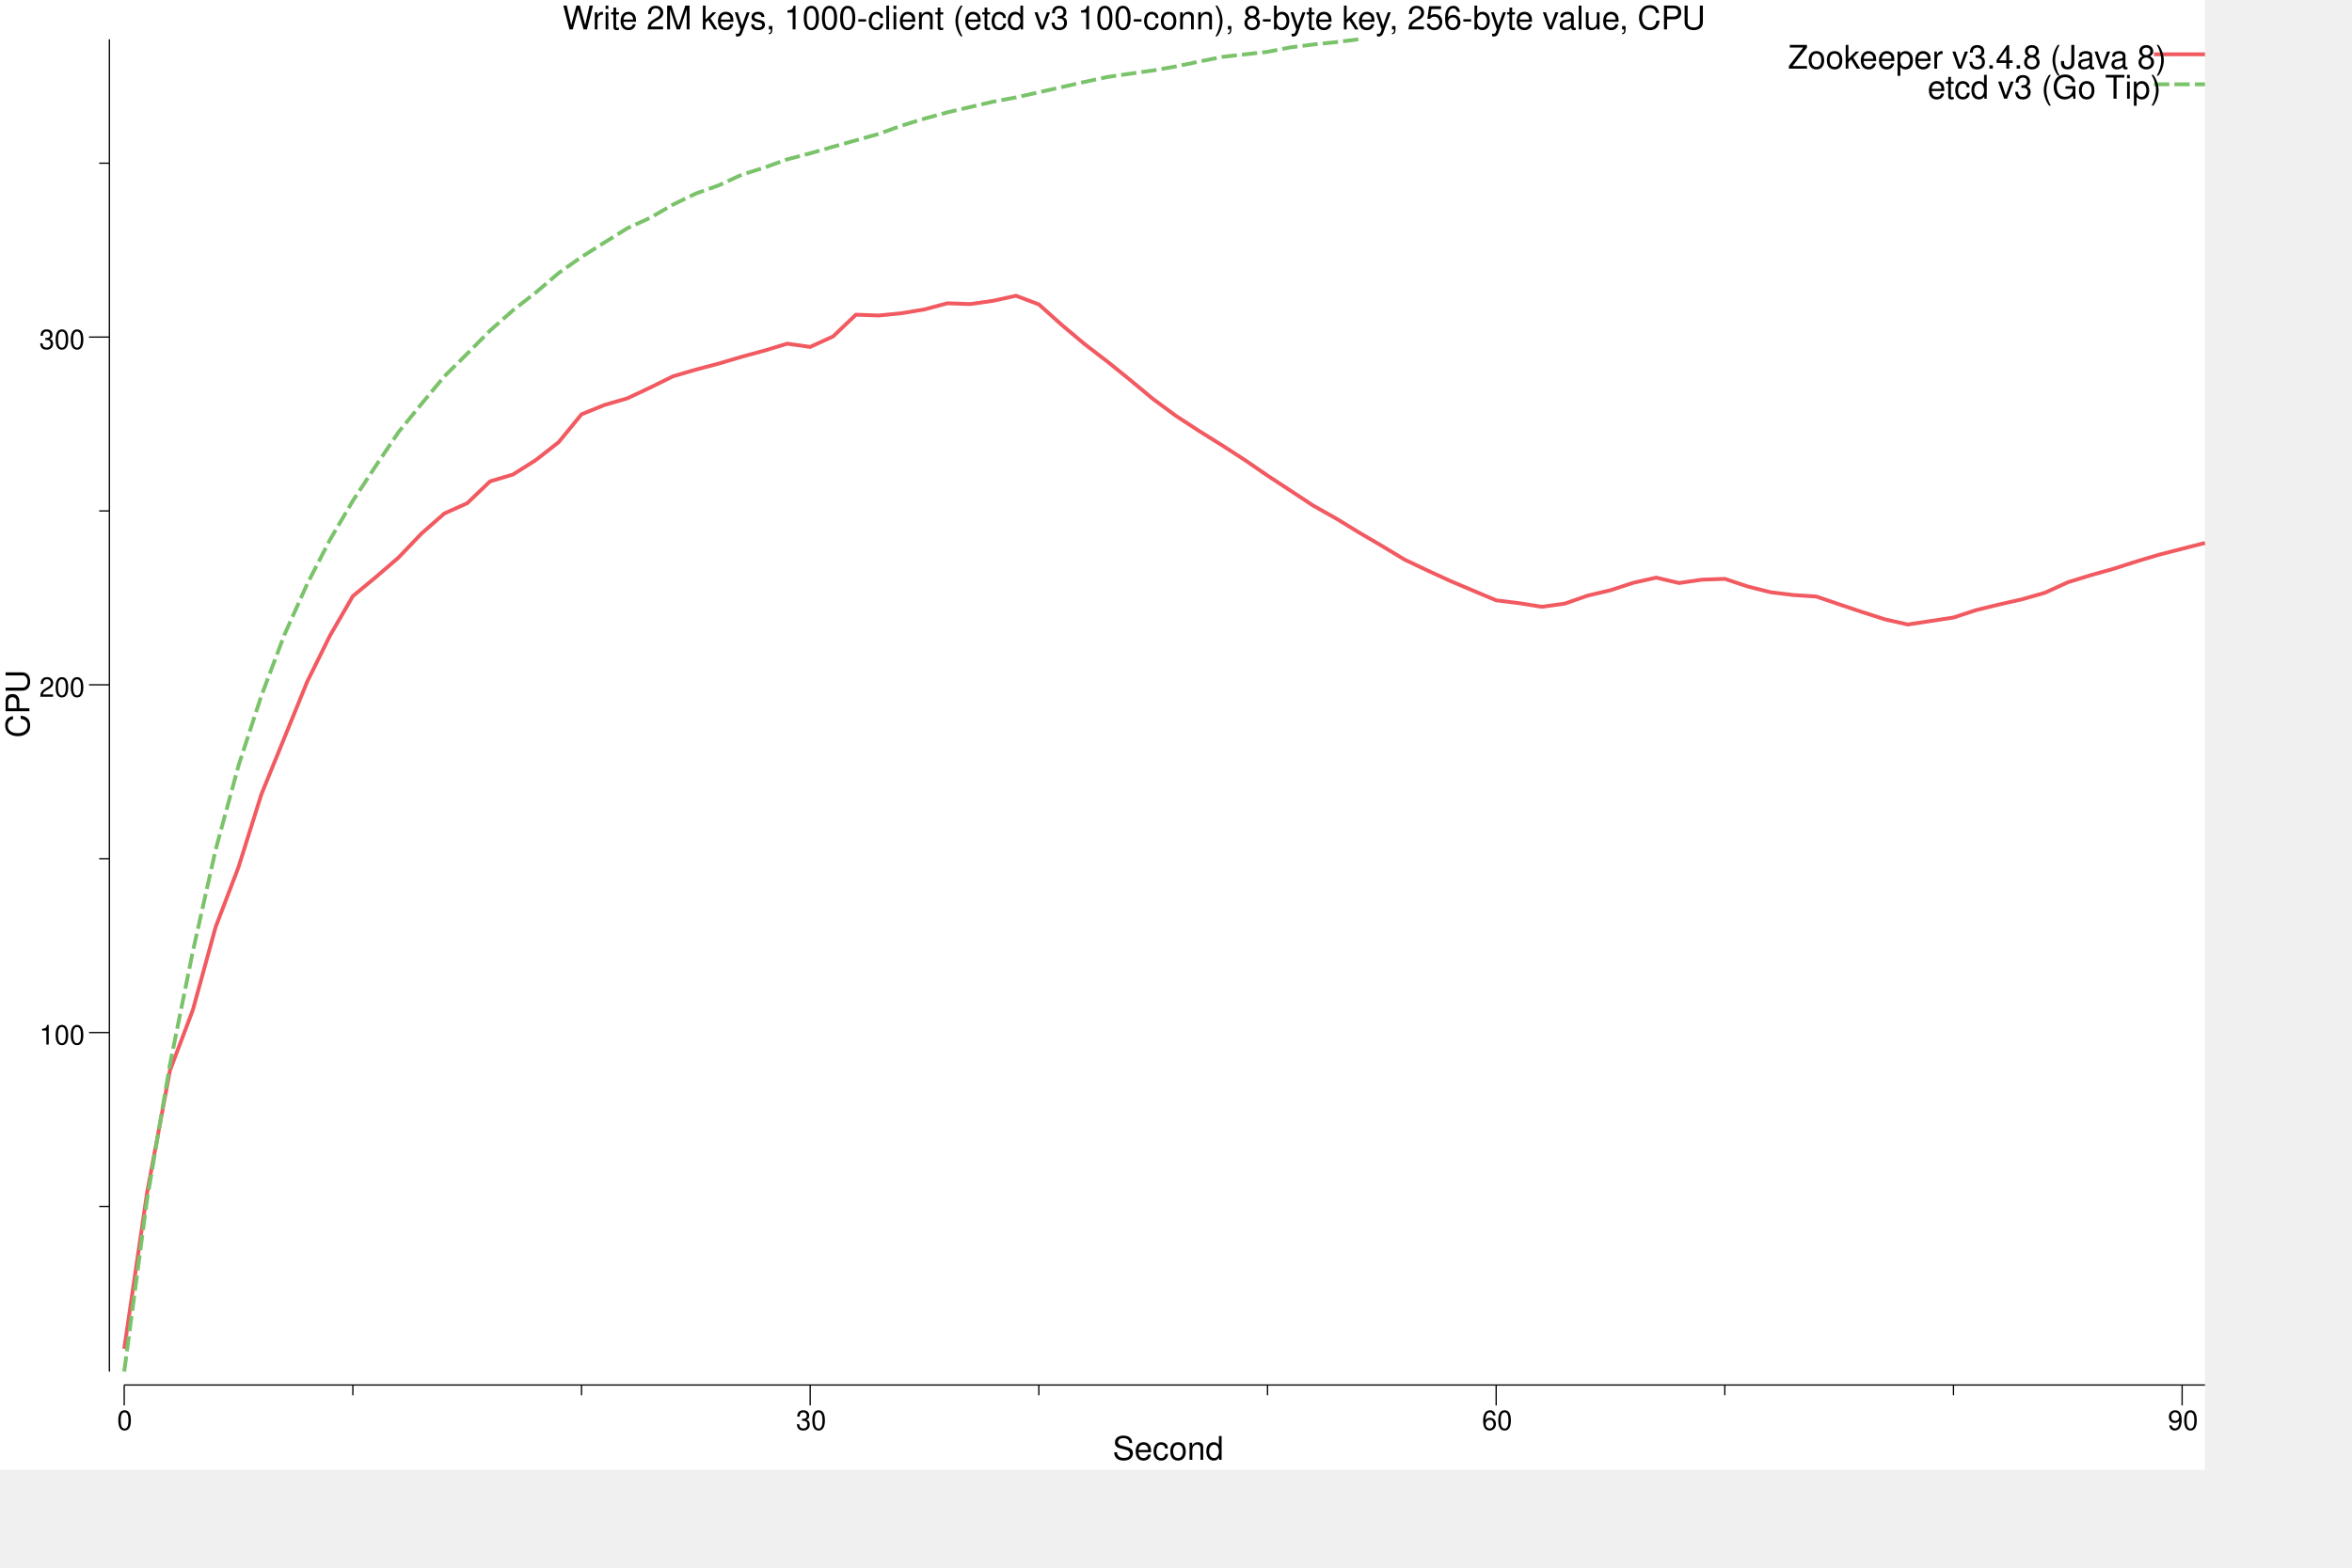
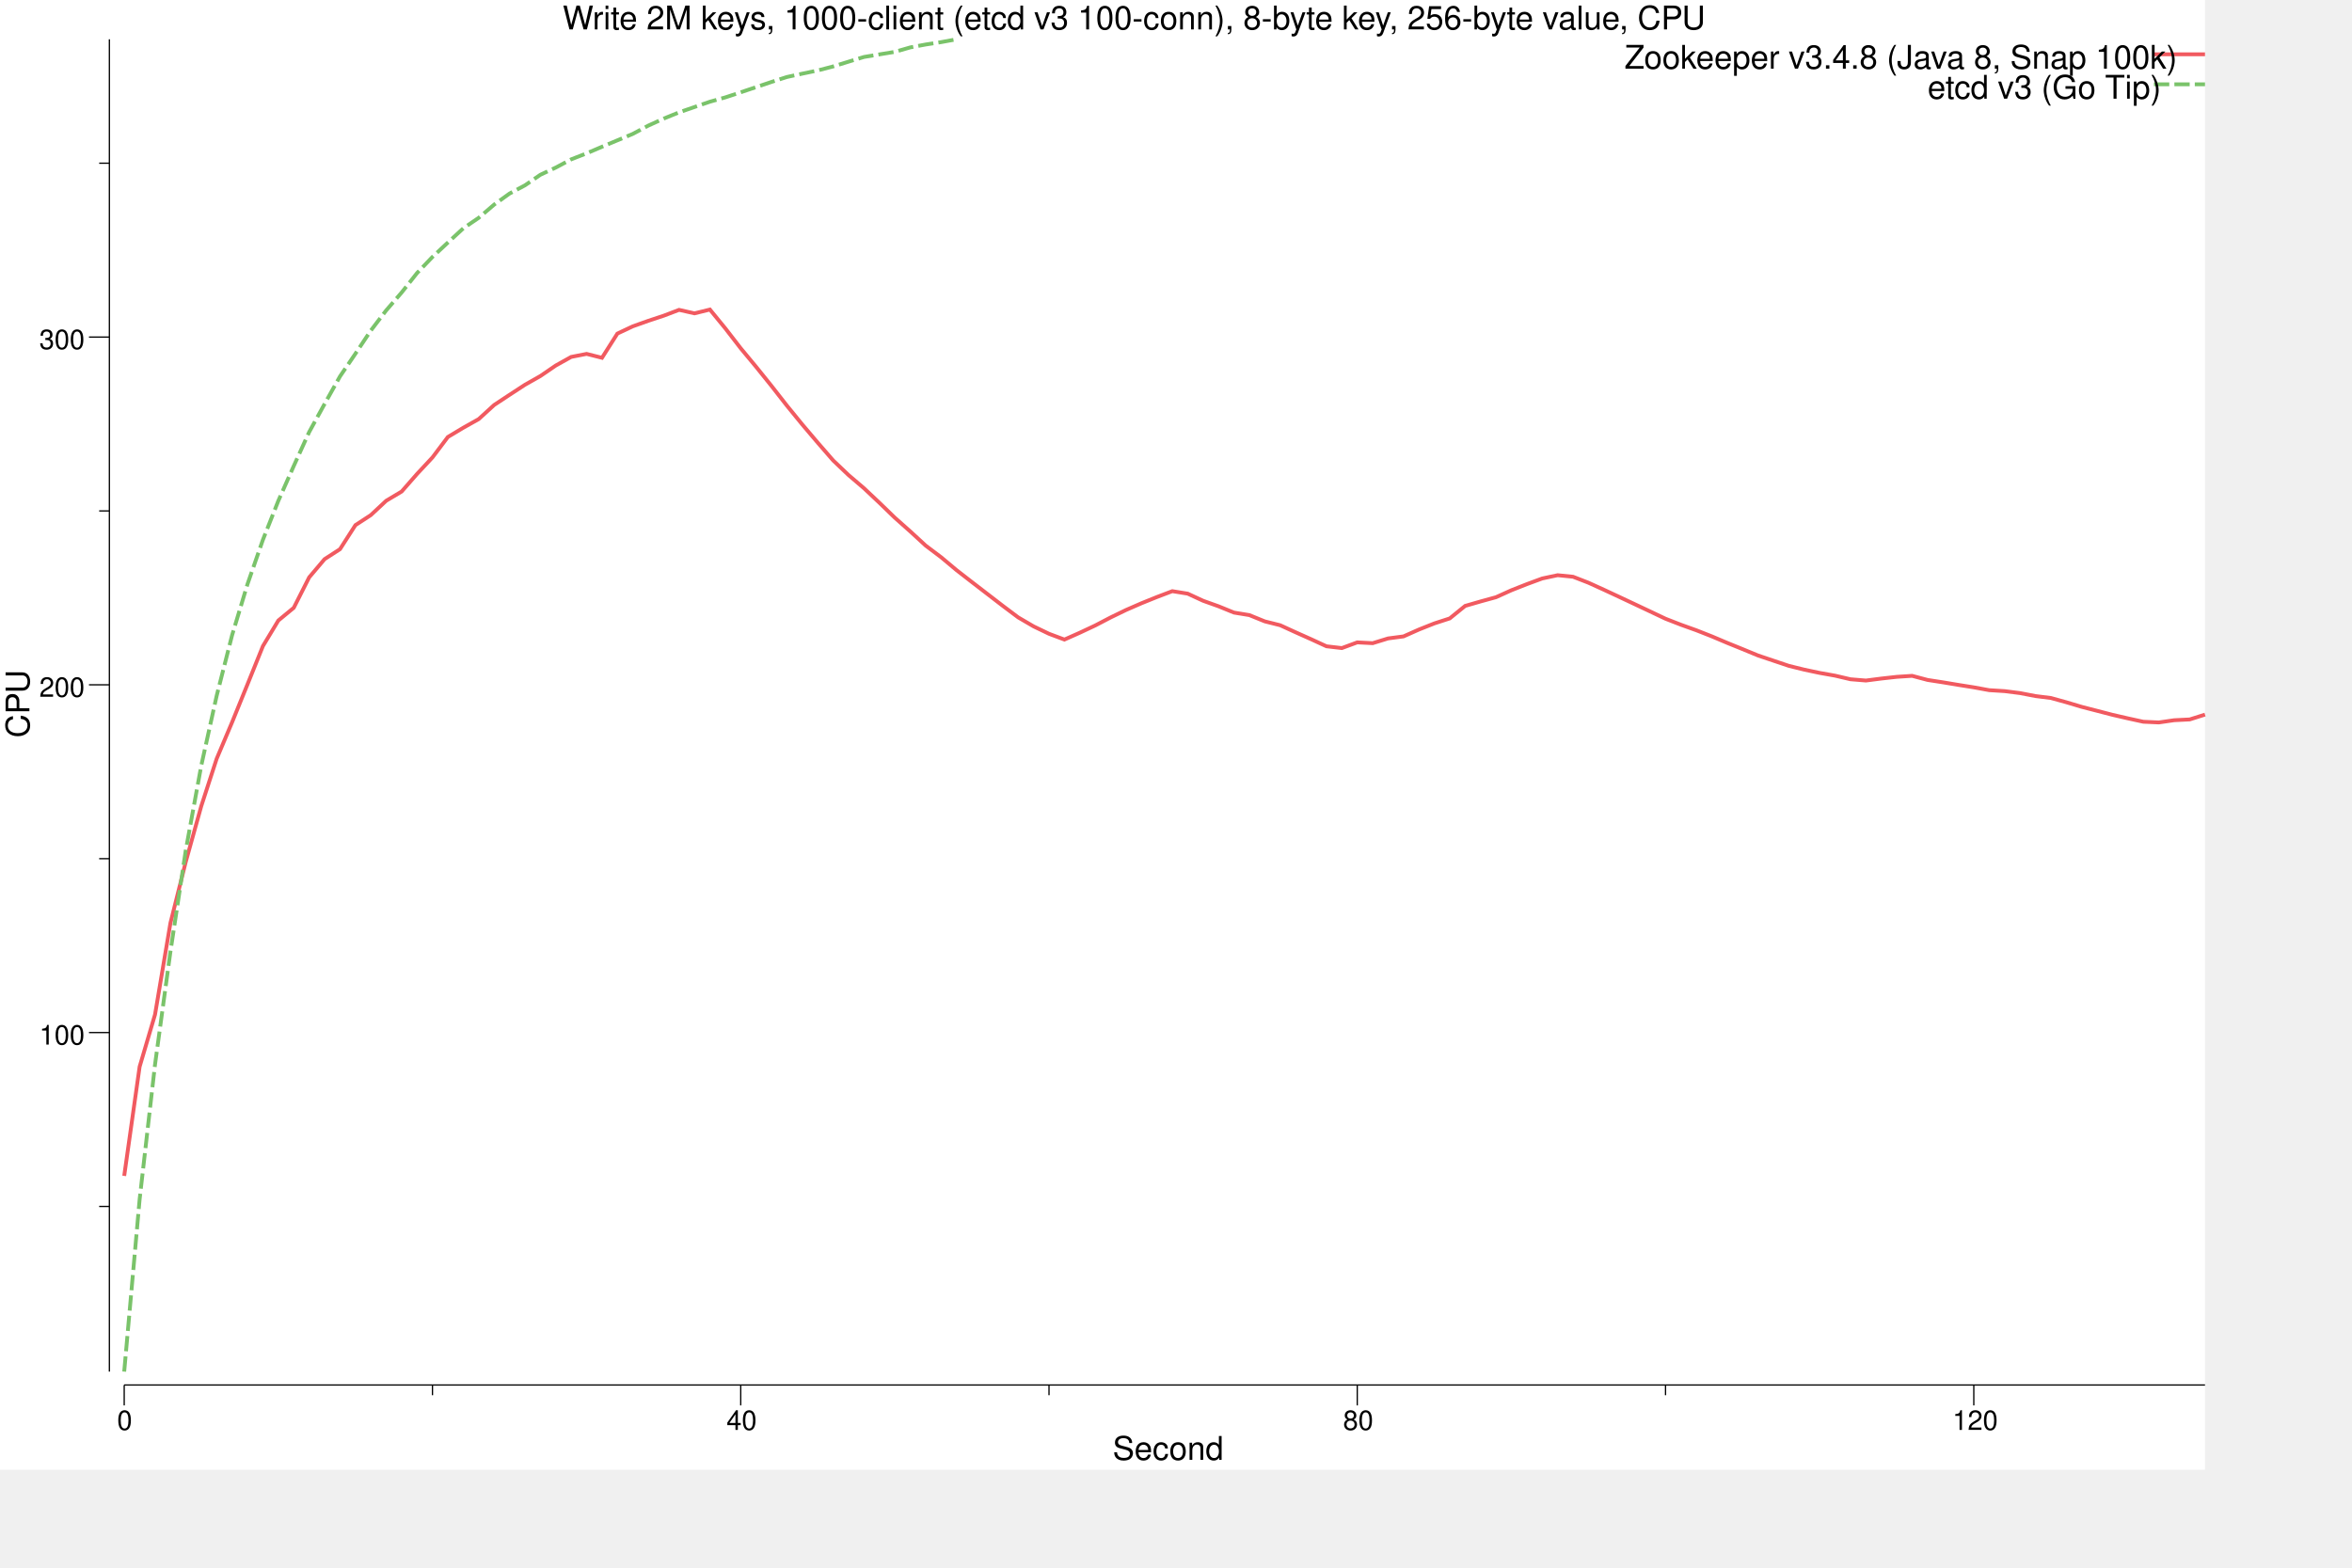
<svg xmlns="http://www.w3.org/2000/svg" width="12in" height="8in">
  <g transform="scale(1, -1) translate(0, -720)">
    <path d="M0,0L1080,0L1080,720L0,720Z" style="fill:#FFFFFF" />
    <text x="275.57" y="-705.6" transform="scale(1, -1)" style="font-family:Helvetica;font-weight:normal;font-style:normal;font-size:12pt">Write 2M keys, 1000-client (etcd v3 100-conn), 8-byte key, 256-byte value, CPU</text>
    <text x="544.98" y="-4.849" transform="scale(1, -1)" style="font-family:Helvetica;font-weight:normal;font-style:normal;font-size:12pt">Second</text>
    <text x="57.358" y="-19.498" transform="scale(1, -1)" style="font-family:Helvetica;font-weight:normal;font-style:normal;font-size:10pt">0</text>
-     <text x="389.87" y="-19.498" transform="scale(1, -1)" style="font-family:Helvetica;font-weight:normal;font-style:normal;font-size:10pt">30</text>
-     <text x="725.86" y="-19.498" transform="scale(1, -1)" style="font-family:Helvetica;font-weight:normal;font-style:normal;font-size:10pt">60</text>
-     <text x="1061.8" y="-19.498" transform="scale(1, -1)" style="font-family:Helvetica;font-weight:normal;font-style:normal;font-size:10pt">90</text>
+     <text x="355.86" y="-19.498" transform="scale(1, -1)" style="font-family:Helvetica;font-weight:normal;font-style:normal;font-size:10pt">40</text>
+     <text x="657.83" y="-19.498" transform="scale(1, -1)" style="font-family:Helvetica;font-weight:normal;font-style:normal;font-size:10pt">80</text>
+     <text x="956.33" y="-19.498" transform="scale(1, -1)" style="font-family:Helvetica;font-weight:normal;font-style:normal;font-size:10pt">120</text>
    <path d="M60.834,31.498L60.834,41.498" style="fill:none;stroke:#000000;stroke-width:0.625" />
-     <path d="M396.82,31.498L396.82,41.498" style="fill:none;stroke:#000000;stroke-width:0.625" />
-     <path d="M732.81,31.498L732.81,41.498" style="fill:none;stroke:#000000;stroke-width:0.625" />
-     <path d="M1068.8,31.498L1068.8,41.498" style="fill:none;stroke:#000000;stroke-width:0.625" />
-     <path d="M172.83,36.498L172.83,41.498" style="fill:none;stroke:#000000;stroke-width:0.625" />
-     <path d="M284.83,36.498L284.83,41.498" style="fill:none;stroke:#000000;stroke-width:0.625" />
-     <path d="M508.82,36.498L508.82,41.498" style="fill:none;stroke:#000000;stroke-width:0.625" />
-     <path d="M620.82,36.498L620.82,41.498" style="fill:none;stroke:#000000;stroke-width:0.625" />
-     <path d="M844.81,36.498L844.81,41.498" style="fill:none;stroke:#000000;stroke-width:0.625" />
-     <path d="M956.8,36.498L956.8,41.498" style="fill:none;stroke:#000000;stroke-width:0.625" />
+     <path d="M362.81,31.498L362.81,41.498" style="fill:none;stroke:#000000;stroke-width:0.625" />
+     <path d="M664.78,31.498L664.78,41.498" style="fill:none;stroke:#000000;stroke-width:0.625" />
+     <path d="M966.76,31.498L966.76,41.498" style="fill:none;stroke:#000000;stroke-width:0.625" />
+     <path d="M211.82,36.498L211.82,41.498" style="fill:none;stroke:#000000;stroke-width:0.625" />
+     <path d="M513.8,36.498L513.8,41.498" style="fill:none;stroke:#000000;stroke-width:0.625" />
+     <path d="M815.77,36.498L815.77,41.498" style="fill:none;stroke:#000000;stroke-width:0.625" />
    <path d="M60.834,41.498L1080,41.498" style="fill:none;stroke:#000000;stroke-width:0.625" />
    <g transform="rotate(90)">
      <text x="358.57" y="14.399" transform="scale(1, -1)" style="font-family:Helvetica;font-weight:normal;font-style:normal;font-size:12pt">CPU</text>
    </g>
    <text x="19.248" y="-208.28" transform="scale(1, -1)" style="font-family:Helvetica;font-weight:normal;font-style:normal;font-size:10pt">100</text>
    <text x="19.248" y="-378.64" transform="scale(1, -1)" style="font-family:Helvetica;font-weight:normal;font-style:normal;font-size:10pt">200</text>
    <text x="19.248" y="-549" transform="scale(1, -1)" style="font-family:Helvetica;font-weight:normal;font-style:normal;font-size:10pt">300</text>
    <path d="M43.577,214.16L53.577,214.16" style="fill:none;stroke:#000000;stroke-width:0.625" />
    <path d="M43.577,384.52L53.577,384.52" style="fill:none;stroke:#000000;stroke-width:0.625" />
    <path d="M43.577,554.87L53.577,554.87" style="fill:none;stroke:#000000;stroke-width:0.625" />
    <path d="M48.577,128.98L53.577,128.98" style="fill:none;stroke:#000000;stroke-width:0.625" />
    <path d="M48.577,299.34L53.577,299.34" style="fill:none;stroke:#000000;stroke-width:0.625" />
    <path d="M48.577,469.7L53.577,469.7" style="fill:none;stroke:#000000;stroke-width:0.625" />
    <path d="M48.577,640.05L53.577,640.05" style="fill:none;stroke:#000000;stroke-width:0.625" />
    <path d="M53.577,48.06L53.577,700.75" style="fill:none;stroke:#000000;stroke-width:0.625" />
-     <path d="M60.834,59.219L72.033,135.64L83.233,195.56L94.433,225.15L105.63,265.9L116.83,295.23L128.03,330.89L139.23,358.42L150.43,385.96L161.63,408.62L172.83,427.96L184.03,437.23L195.23,446.88L206.43,458.61L217.63,468.45L228.83,473.48L240.03,484.18L251.23,487.53L262.43,494.6L273.63,503.38L284.83,517.04L296.03,521.59L307.23,524.84L318.43,530.12L329.62,535.64L340.82,538.93L352.02,541.88L363.22,545.2L374.42,548.25L385.62,551.64L396.82,550.04L408.02,555.18L419.22,565.83L430.42,565.44L441.62,566.56L452.82,568.42L464.02,571.42L475.22,571.04L486.42,572.64L497.62,575.11L508.82,570.89L520.02,560.85L531.22,551.45L542.42,542.85L553.62,533.8L564.82,524.48L576.02,516.24L587.22,508.93L598.42,501.94L609.62,494.7L620.82,487.02L632.01,479.68L643.21,472.3L654.41,466L665.61,459.15L676.81,452.59L688.01,445.83L699.21,440.51L710.41,435.37L721.61,430.62L732.81,425.91L744.01,424.52L755.21,422.73L766.41,424.28L777.61,428.2L788.81,430.85L800.01,434.5L811.21,437.02L822.41,434.38L833.61,436.03L844.81,436.42L856.01,432.69L867.21,429.87L878.41,428.49L889.61,427.77L900.81,423.95L912.01,420.19L923.21,416.6L934.4,414.06L945.6,415.76L956.8,417.48L968,421.14L979.2,423.87L990.4,426.41L1001.6,429.61L1012.8,434.74L1024,438.2L1035.2,441.35L1046.4,444.94L1057.6,448.28L1068.8,451.16L1080,454.02" style="fill:none;stroke:#F15A60;stroke-width:1.875" />
-     <path d="M60.834,48.06L72.033,132.39L83.233,198.5L94.433,253.82L105.63,303.72L116.83,344.96L128.03,379.18L139.23,408.84L150.43,433.85L161.63,455.59L172.83,474.67L184.03,491.72L195.23,508.35L206.43,522.11L217.63,535.61L228.83,546.71L240.03,558.06L251.23,567.96L262.43,576.7L273.63,586.24L284.83,594.13L296.03,601.18L307.23,608.15L318.43,613.29L329.62,619.76L340.82,625.18L352.02,629.2L363.22,634.38L374.42,637.91L385.62,641.94L396.82,644.89L408.02,648.11L419.22,651.26L430.42,654.41L441.62,658.45L452.82,661.89L464.02,664.96L475.22,667.57L486.42,670.17L497.62,672.29L508.82,674.79L520.02,677.33L531.22,679.87L542.42,682.29L553.62,683.92L564.82,685.5L576.02,687.46L587.22,689.8L598.42,692.1L609.62,693.36L620.82,694.6L632.01,696.78L643.21,698.2L654.41,699.36L665.61,700.75" style="fill:none;stroke:#7AC36A;stroke-width:1.875;stroke-dasharray:7.5,2.5" />
+     <path d="M60.834,143.94L68.383,197.4L75.932,222.98L83.482,267.84L91.031,297.96L98.581,325.1L106.13,348.32L113.68,366.19L121.23,384.77L128.78,403.49L136.33,416.02L143.88,422.25L151.43,437.16L158.98,446.08L166.53,450.97L174.07,462.73L181.62,467.65L189.17,474.69L196.72,479.2L204.27,487.82L211.82,495.91L219.37,505.93L226.92,510.45L234.47,514.69L242.02,521.59L249.57,526.58L257.12,531.5L264.67,535.78L272.22,540.94L279.77,545.15L287.32,546.63L294.86,544.72L302.41,556.6L309.96,560.14L317.51,562.83L325.06,565.33L332.61,568.2L340.16,566.49L347.71,568.35L355.26,559.13L362.81,549.36L370.36,540.27L377.91,530.89L385.46,521.23L393.01,511.98L400.56,503.09L408.11,494.4L415.65,487.23L423.2,480.79L430.75,473.67L438.3,466.36L445.85,459.66L453.4,452.71L460.95,447.02L468.5,440.7L476.05,434.84L483.6,429.03L491.15,423.22L498.7,417.55L506.25,413.14L513.8,409.51L521.35,406.68L528.9,410.04L536.44,413.58L543.99,417.52L551.54,421.18L559.09,424.47L566.64,427.52L574.19,430.39L581.74,429.17L589.29,425.68L596.84,422.98L604.39,419.9L611.94,418.66L619.49,415.59L627.04,413.7L634.59,410.24L642.14,406.87L649.69,403.39L657.23,402.51L664.78,405.3L672.33,404.91L679.88,407.24L687.43,408.23L694.98,411.59L702.53,414.59L710.08,417.04L717.63,423.17L725.18,425.35L732.73,427.43L740.28,430.84L747.83,433.82L755.38,436.61L762.93,438.21L770.48,437.45L778.02,434.52L785.57,431.09L793.12,427.57L800.67,424.02L808.22,420.46L815.77,416.88L823.32,413.94L830.87,411.23L838.42,408.26L845.97,405.06L853.52,402L861.07,398.88L868.62,396.34L876.17,393.8L883.72,391.94L891.27,390.34L898.81,389L906.36,387.23L913.91,386.61L921.46,387.58L929.01,388.42L936.56,388.91L944.11,386.9L951.66,385.73L959.21,384.47L966.76,383.27L974.31,381.89L981.86,381.42L989.41,380.46L996.96,379L1004.5,378.06L1012.1,375.96L1019.6,373.72L1027.2,371.76L1034.7,369.81L1042.3,368.06L1049.8,366.42L1057.4,366.08L1064.9,367.17L1072.5,367.55L1080,369.92" style="fill:none;stroke:#F15A60;stroke-width:1.875" />
+     <path d="M60.834,48.06L68.383,132.39L75.932,198.5L83.482,253.82L91.031,303.72L98.581,344.96L106.13,379.18L113.68,408.84L121.23,433.85L128.78,455.59L136.33,474.67L143.88,491.72L151.43,508.35L158.98,522.11L166.53,535.61L174.07,546.71L181.62,558.06L189.17,567.96L196.72,576.7L204.27,586.24L211.82,594.13L219.37,601.18L226.92,608.15L234.47,613.29L242.02,619.76L249.57,625.18L257.12,629.2L264.67,634.38L272.22,637.91L279.77,641.94L287.32,644.89L294.86,648.11L302.41,651.26L309.96,654.41L317.51,658.45L325.06,661.89L332.61,664.96L340.16,667.57L347.71,670.17L355.26,672.29L362.81,674.79L370.36,677.33L377.91,679.87L385.46,682.29L393.01,683.92L400.56,685.5L408.11,687.46L415.65,689.8L423.2,692.1L430.75,693.36L438.3,694.6L445.85,696.78L453.4,698.2L460.95,699.36L468.5,700.75" style="fill:none;stroke:#7AC36A;stroke-width:1.875;stroke-dasharray:7.5,2.5" />
    <path d="M1055,693.4L1080,693.4" style="fill:none;stroke:#F15A60;stroke-width:1.875" />
-     <text x="875.74" y="-686.35" transform="scale(1, -1)" style="font-family:Helvetica;font-weight:normal;font-style:normal;font-size:12pt">Zookeeper v3.4.8 (Java 8)</text>
+     <text x="795.68" y="-686.35" transform="scale(1, -1)" style="font-family:Helvetica;font-weight:normal;font-style:normal;font-size:12pt">Zookeeper v3.4.8 (Java 8, Snap 100k)</text>
    <path d="M1055,678.7L1080,678.7" style="fill:none;stroke:#7AC36A;stroke-width:1.875;stroke-dasharray:7.5,2.5" />
    <text x="944.13" y="-671.65" transform="scale(1, -1)" style="font-family:Helvetica;font-weight:normal;font-style:normal;font-size:12pt">etcd v3 (Go Tip)</text>
  </g>
</svg>
